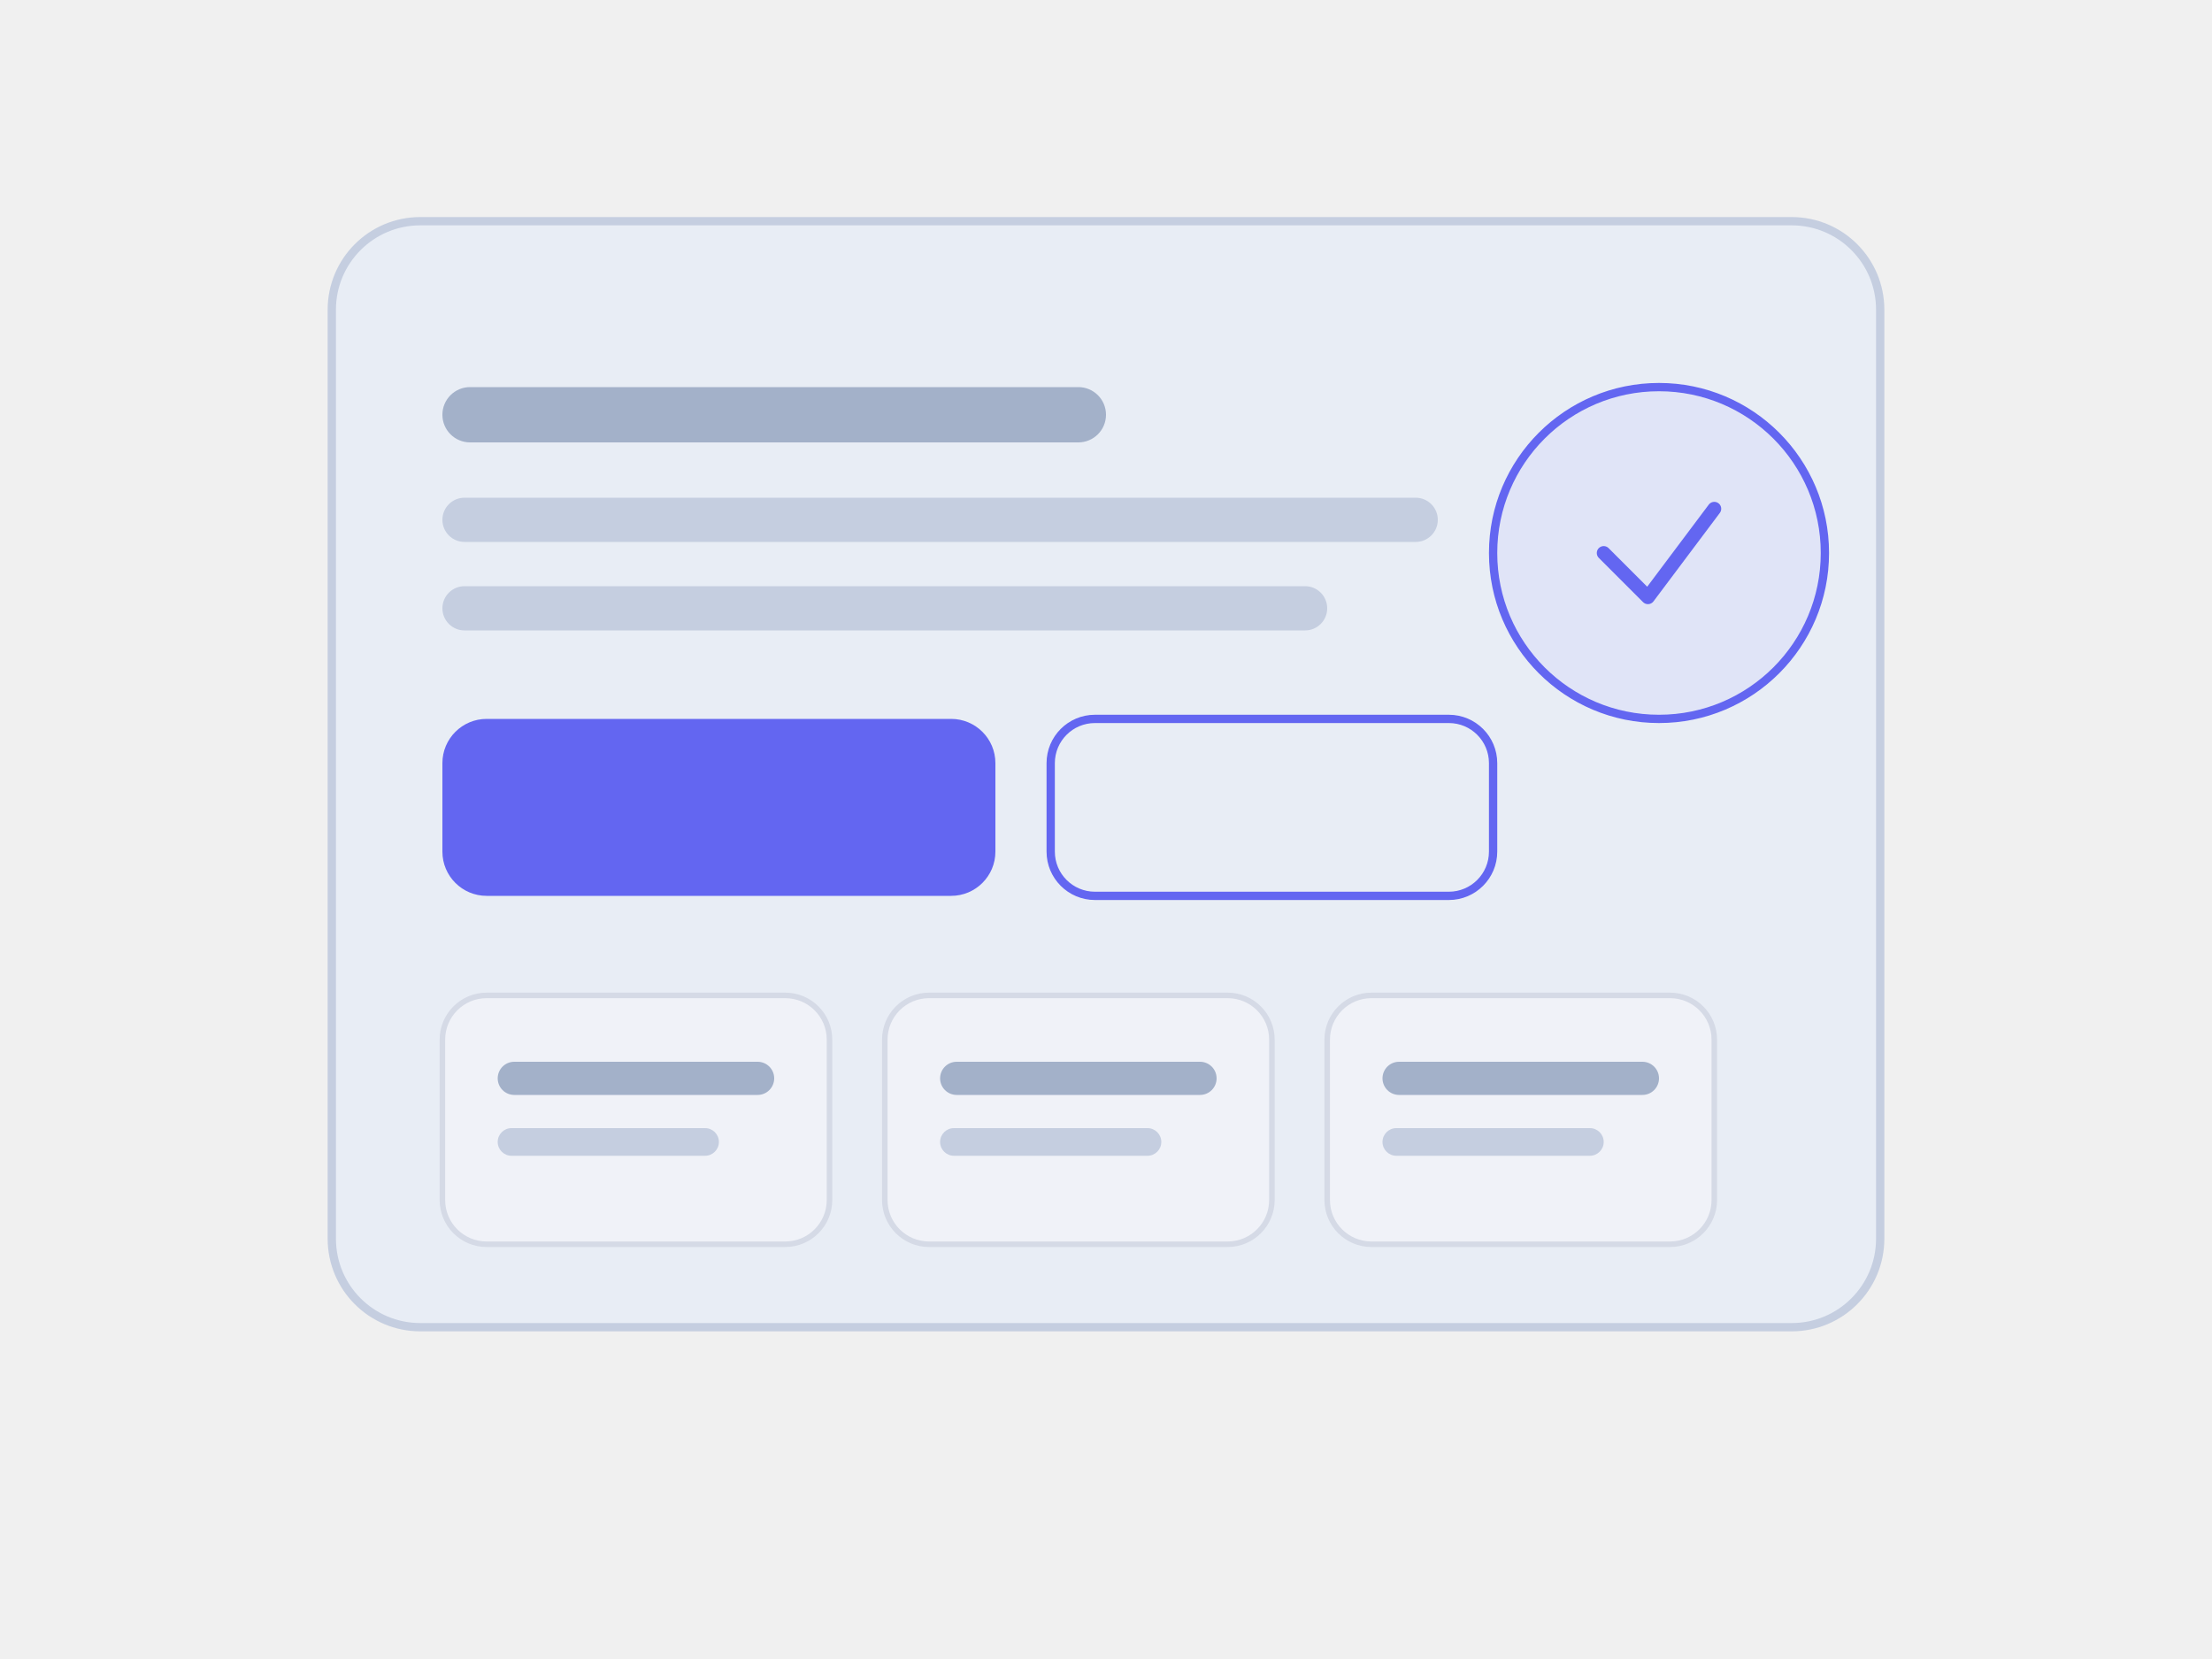
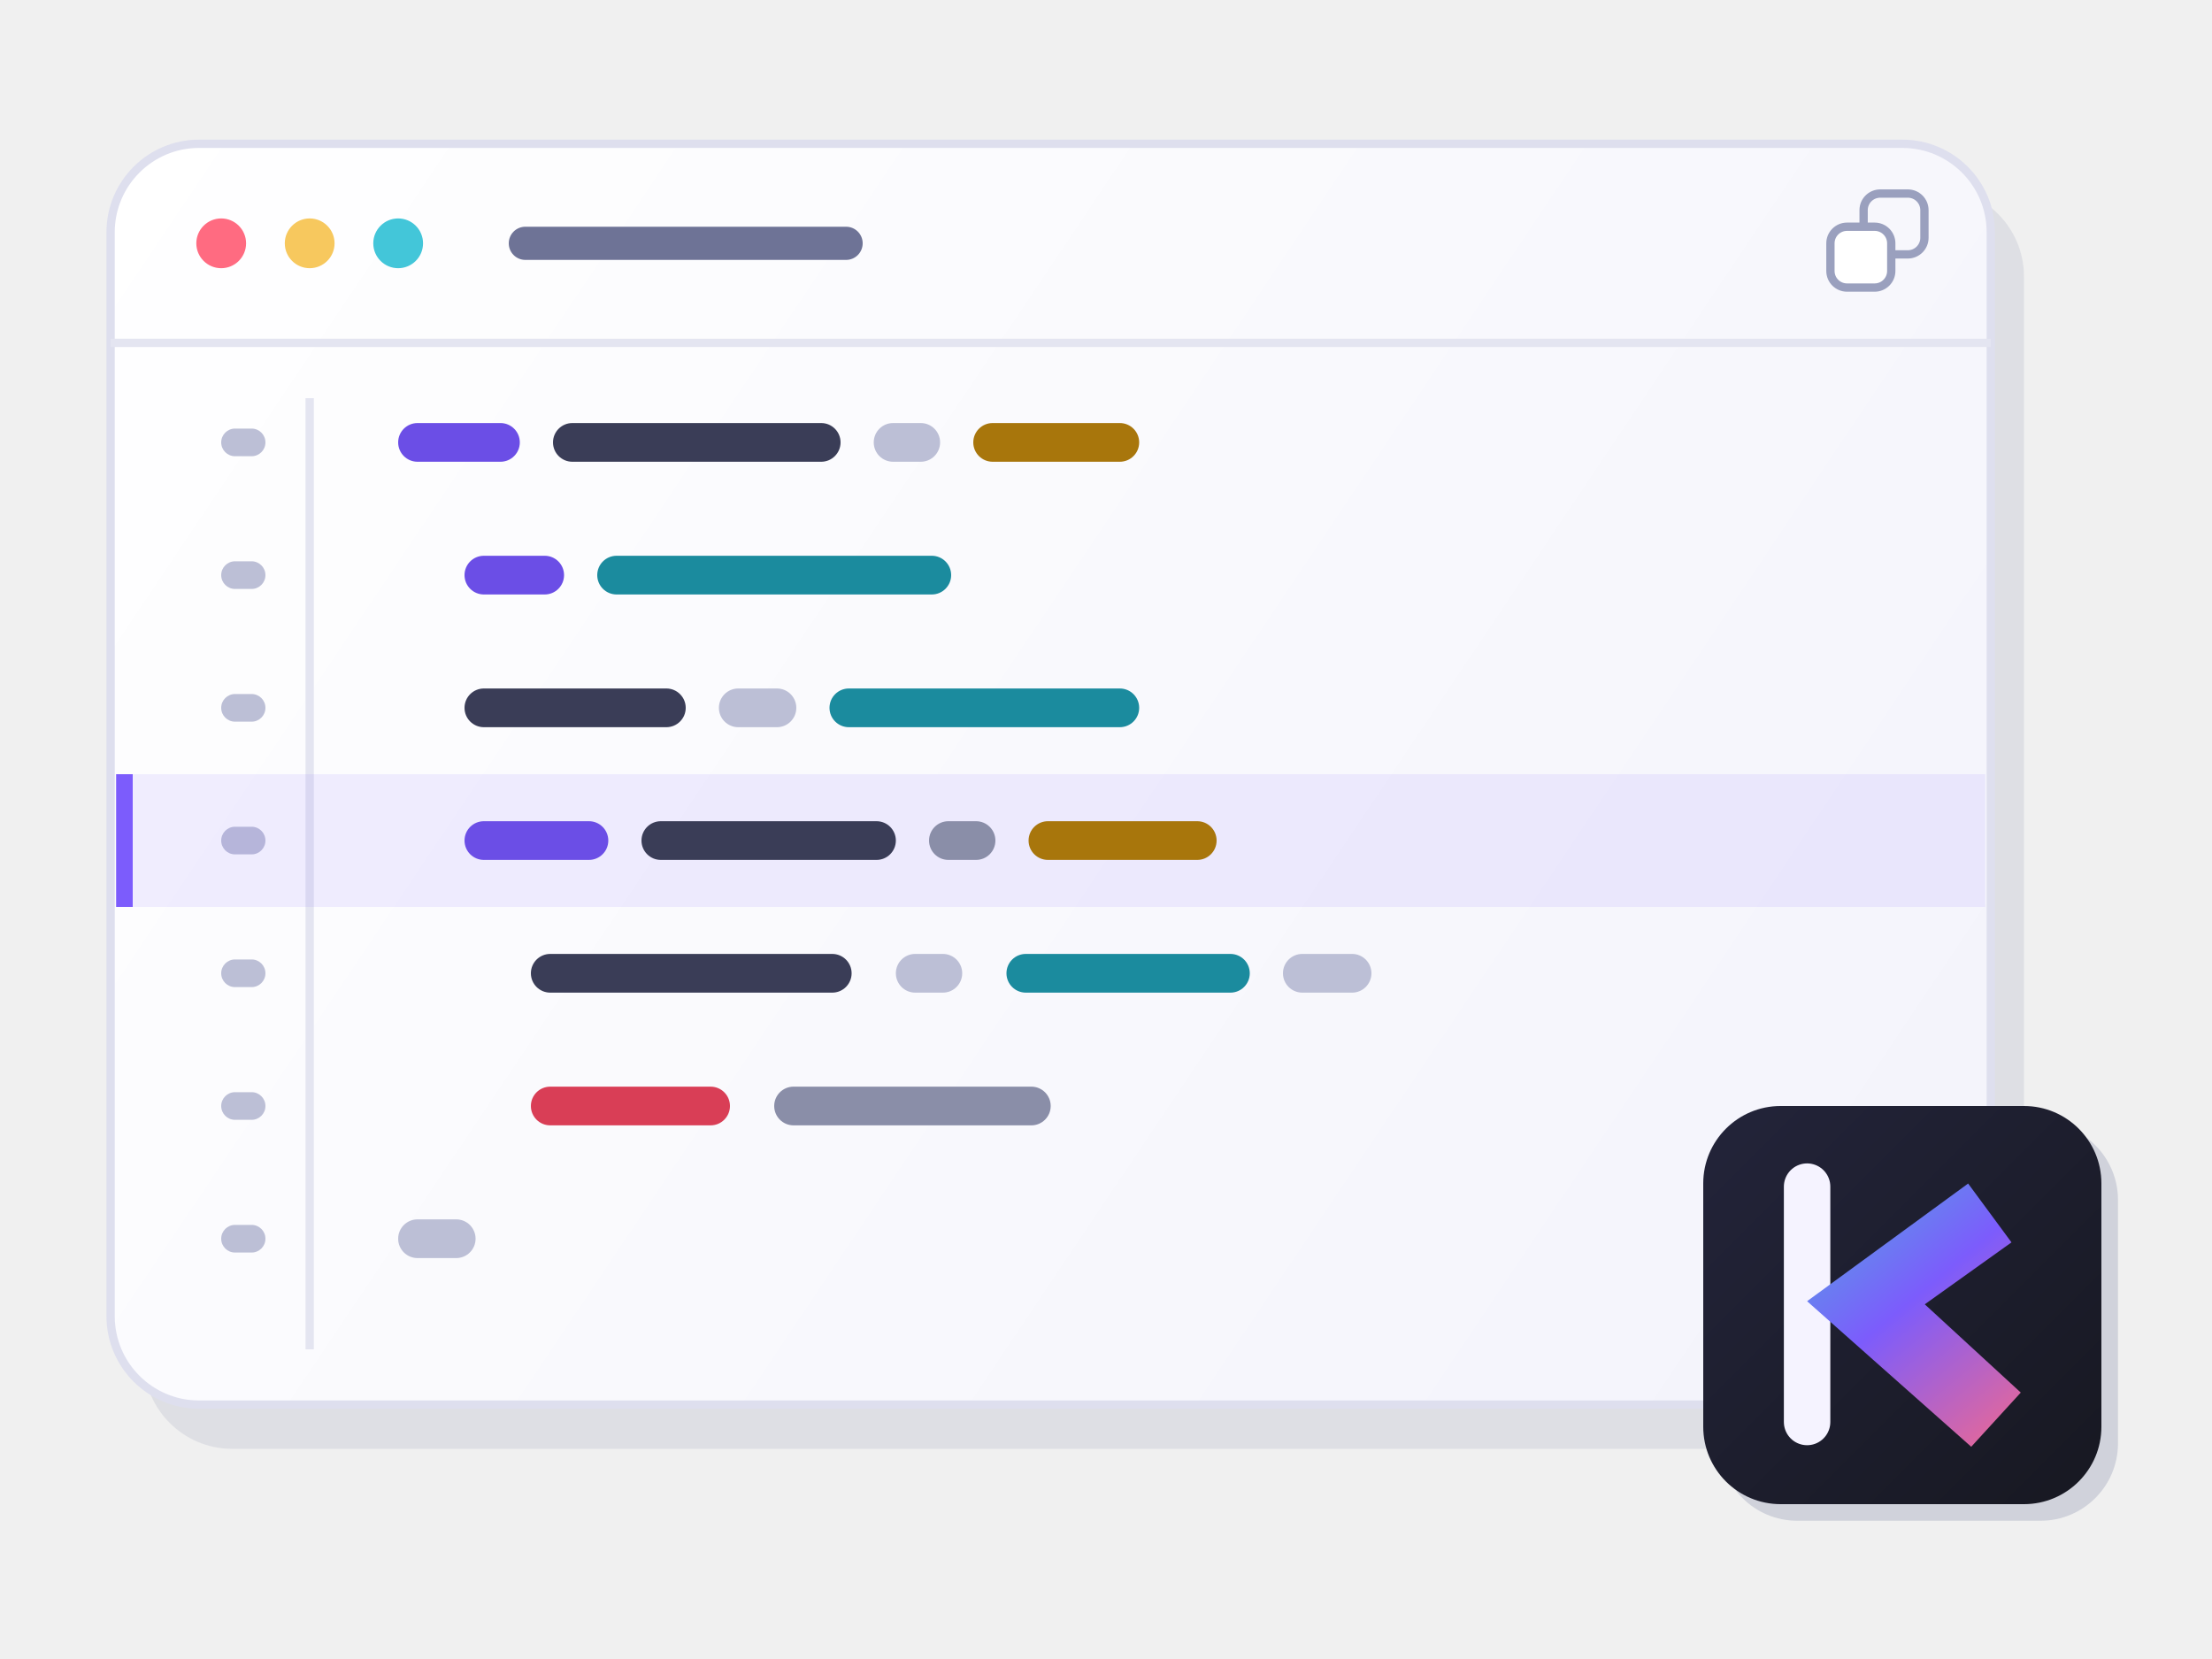
- <svg xmlns="http://www.w3.org/2000/svg" viewBox="0 0 400 300" fill="none">
-   <rect x="60" y="40" width="280" height="200" rx="16" fill="#e8edf5" stroke="#c5cee0" stroke-width="1.5" />
-   <rect x="80" y="70" width="120" height="10" rx="5" fill="#a3b1c9" />
-   <rect x="80" y="90" width="180" height="8" rx="4" fill="#c5cee0" />
-   <rect x="80" y="106" width="160" height="8" rx="4" fill="#c5cee0" />
-   <rect x="80" y="130" width="100" height="32" rx="8" fill="#6366f1" />
-   <rect x="190" y="130" width="80" height="32" rx="8" fill="none" stroke="#6366f1" stroke-width="1.5" />
-   <circle cx="300" cy="100" r="30" fill="#e0e4f7" stroke="#6366f1" stroke-width="1.5" />
-   <path d="M290 100 l8 8 l12-16" stroke="#6366f1" stroke-width="2.5" stroke-linecap="round" stroke-linejoin="round" />
-   <rect x="80" y="180" width="70" height="45" rx="8" fill="#f0f2f8" stroke="#d5dae6" stroke-width="1" />
-   <rect x="160" y="180" width="70" height="45" rx="8" fill="#f0f2f8" stroke="#d5dae6" stroke-width="1" />
-   <rect x="240" y="180" width="70" height="45" rx="8" fill="#f0f2f8" stroke="#d5dae6" stroke-width="1" />
-   <rect x="90" y="192" width="50" height="6" rx="3" fill="#a3b1c9" />
-   <rect x="90" y="204" width="40" height="5" rx="2.5" fill="#c5cee0" />
-   <rect x="170" y="192" width="50" height="6" rx="3" fill="#a3b1c9" />
-   <rect x="170" y="204" width="40" height="5" rx="2.5" fill="#c5cee0" />
-   <rect x="250" y="192" width="50" height="6" rx="3" fill="#a3b1c9" />
-   <rect x="250" y="204" width="40" height="5" rx="2.5" fill="#c5cee0" />
+ <svg xmlns="http://www.w3.org/2000/svg" viewBox="0 0 400 300" role="img" aria-labelledby="kzHeroLightTitle kzHeroLightDesc">
+   <defs>
+     <linearGradient id="kzPanelLight" x1="20" y1="26" x2="360" y2="254" gradientUnits="userSpaceOnUse">
+       <stop stop-color="#FFFFFF" />
+       <stop offset="1" stop-color="#F3F3FB" />
+     </linearGradient>
+     <linearGradient id="kzMarkPanelLight" x1="308" y1="200" x2="380" y2="272" gradientUnits="userSpaceOnUse">
+       <stop stop-color="#23243A" />
+       <stop offset="1" stop-color="#171821" />
+     </linearGradient>
+     <linearGradient id="kzRibbonLight" x1="156" y1="154" x2="328" y2="360" gradientUnits="userSpaceOnUse">
+       <stop stop-color="#43C6D9" />
+       <stop offset="0.5" stop-color="#7C5CFC" />
+       <stop offset="1" stop-color="#FF6B81" />
+     </linearGradient>
+   </defs>
+   <rect x="26" y="34" width="340" height="228" rx="16" fill="#3E4A7A" opacity="0.10" />
+   <rect x="20" y="26" width="340" height="228" rx="16" fill="url(#kzPanelLight)" stroke="#DEDFEE" stroke-width="1.5" />
+   <path d="M20 62h340" stroke="#E4E5F1" stroke-width="1.5" />
+   <circle cx="40" cy="44" r="4.5" fill="#FF6B81" />
+   <circle cx="56" cy="44" r="4.5" fill="#F7C85E" />
+   <circle cx="72" cy="44" r="4.5" fill="#43C6D9" />
+   <rect x="92" y="41" width="64" height="6" rx="3" fill="#6E7396" />
+   <g fill="none" stroke="#9AA0BE" stroke-width="1.5">
+     <rect x="337" y="35" width="11" height="11" rx="3" />
+     <rect x="331" y="41" width="11" height="11" rx="3" fill="#FFFFFF" />
+   </g>
+   <path d="M56 72v172" stroke="#E4E5F1" stroke-width="1.5" />
+   <g fill="#BCBFD6">
+     <rect x="40" y="77.5" width="8" height="5" rx="2.5" />
+     <rect x="40" y="101.5" width="8" height="5" rx="2.5" />
+     <rect x="40" y="125.5" width="8" height="5" rx="2.5" />
+     <rect x="40" y="149.5" width="8" height="5" rx="2.5" />
+     <rect x="40" y="173.5" width="8" height="5" rx="2.5" />
+     <rect x="40" y="197.5" width="8" height="5" rx="2.5" />
+     <rect x="40" y="221.5" width="8" height="5" rx="2.5" />
+   </g>
+   <rect x="21" y="140" width="338" height="24" fill="#7C5CFC" opacity="0.10" />
+   <rect x="21" y="140" width="3" height="24" fill="#7C5CFC" />
+   <g>
+     <rect x="72" y="76.5" width="22" height="7" rx="3.5" fill="#6B4EE6" />
+     <rect x="100" y="76.5" width="52" height="7" rx="3.5" fill="#3A3D57" />
+     <rect x="158" y="76.5" width="12" height="7" rx="3.5" fill="#BCBFD6" />
+     <rect x="176" y="76.5" width="30" height="7" rx="3.5" fill="#A8760C" />
+     <rect x="84" y="100.5" width="18" height="7" rx="3.5" fill="#6B4EE6" />
+     <rect x="108" y="100.5" width="64" height="7" rx="3.5" fill="#1B8B9E" />
+     <rect x="84" y="124.5" width="40" height="7" rx="3.5" fill="#3A3D57" />
+     <rect x="130" y="124.5" width="14" height="7" rx="3.5" fill="#BCBFD6" />
+     <rect x="150" y="124.5" width="56" height="7" rx="3.5" fill="#1B8B9E" />
+     <rect x="84" y="148.5" width="26" height="7" rx="3.5" fill="#6B4EE6" />
+     <rect x="116" y="148.5" width="46" height="7" rx="3.5" fill="#3A3D57" />
+     <rect x="168" y="148.5" width="12" height="7" rx="3.5" fill="#8A8EA8" />
+     <rect x="186" y="148.5" width="34" height="7" rx="3.5" fill="#A8760C" />
+     <rect x="96" y="172.5" width="58" height="7" rx="3.5" fill="#3A3D57" />
+     <rect x="162" y="172.5" width="12" height="7" rx="3.5" fill="#BCBFD6" />
+     <rect x="182" y="172.5" width="44" height="7" rx="3.5" fill="#1B8B9E" />
+     <rect x="232" y="172.5" width="16" height="7" rx="3.5" fill="#BCBFD6" />
+     <rect x="96" y="196.5" width="36" height="7" rx="3.5" fill="#D93E56" />
+     <rect x="140" y="196.5" width="50" height="7" rx="3.5" fill="#8A8EA8" />
+     <rect x="72" y="220.5" width="14" height="7" rx="3.5" fill="#BCBFD6" />
+   </g>
+   <rect x="311" y="203" width="72" height="72" rx="14" fill="#3E4A7A" opacity="0.18" />
+   <rect x="308" y="200" width="72" height="72" rx="14" fill="url(#kzMarkPanelLight)" />
+   <g transform="translate(344 236) scale(0.28) translate(-221.5 -272.5)">
+     <path d="M160 196v152" fill="none" stroke="#F5F3FF" stroke-width="30" stroke-linecap="round" />
+     <path d="M160 270l104-76 28 38-56 40 62 57-32 35-106-94z" fill="url(#kzRibbonLight)" stroke-linejoin="round" />
+   </g>
</svg>
